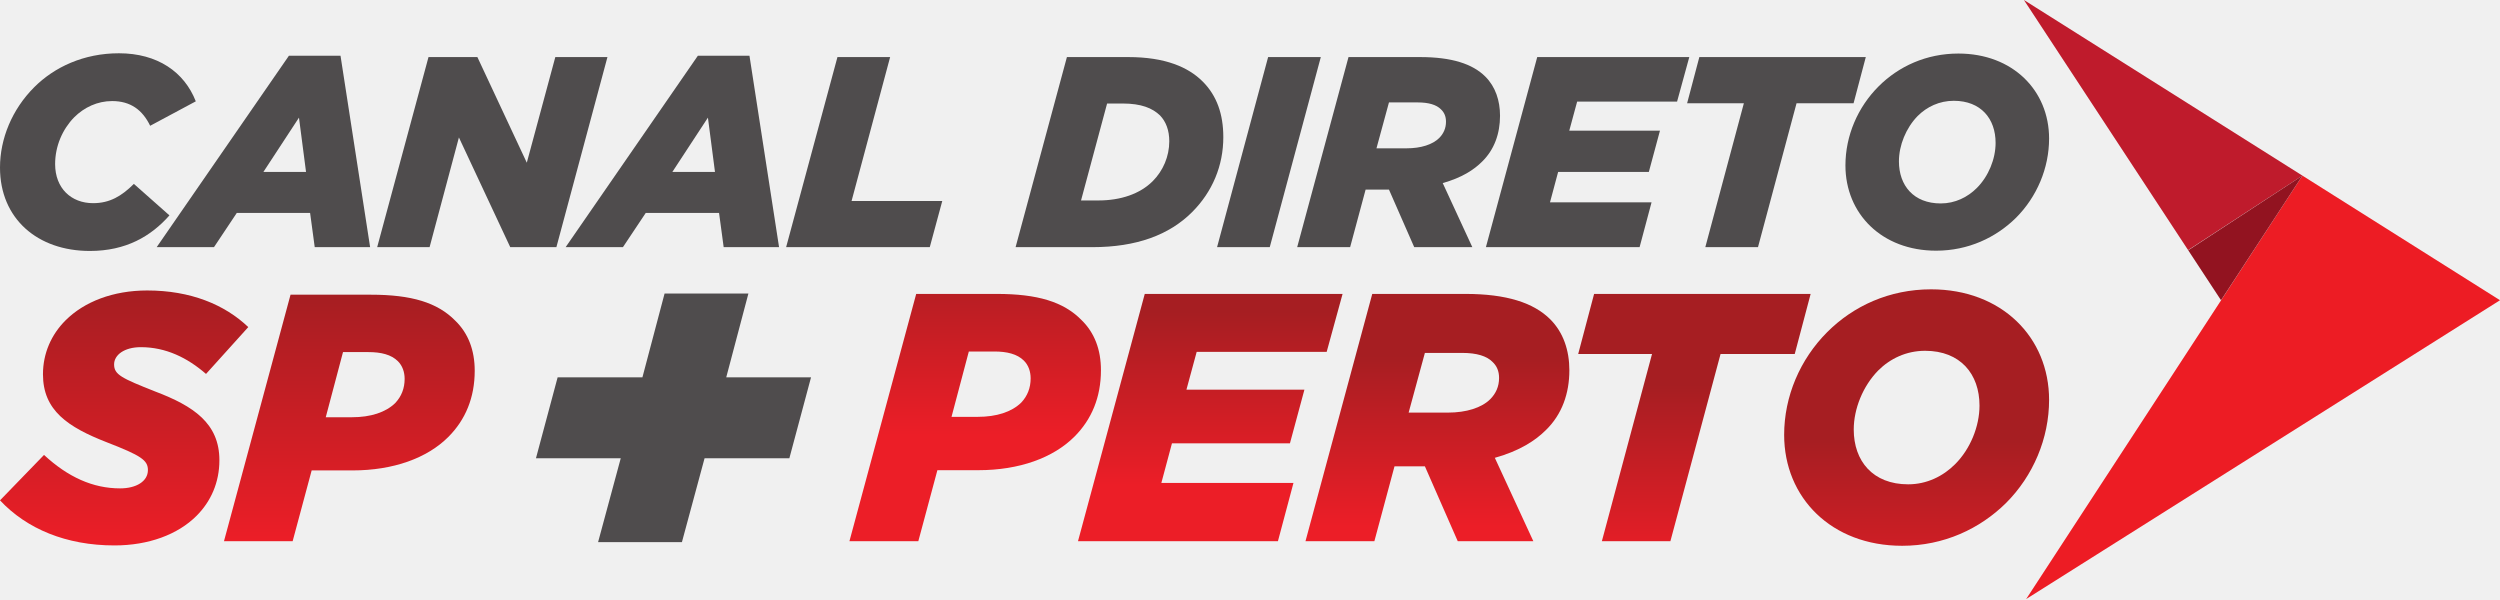
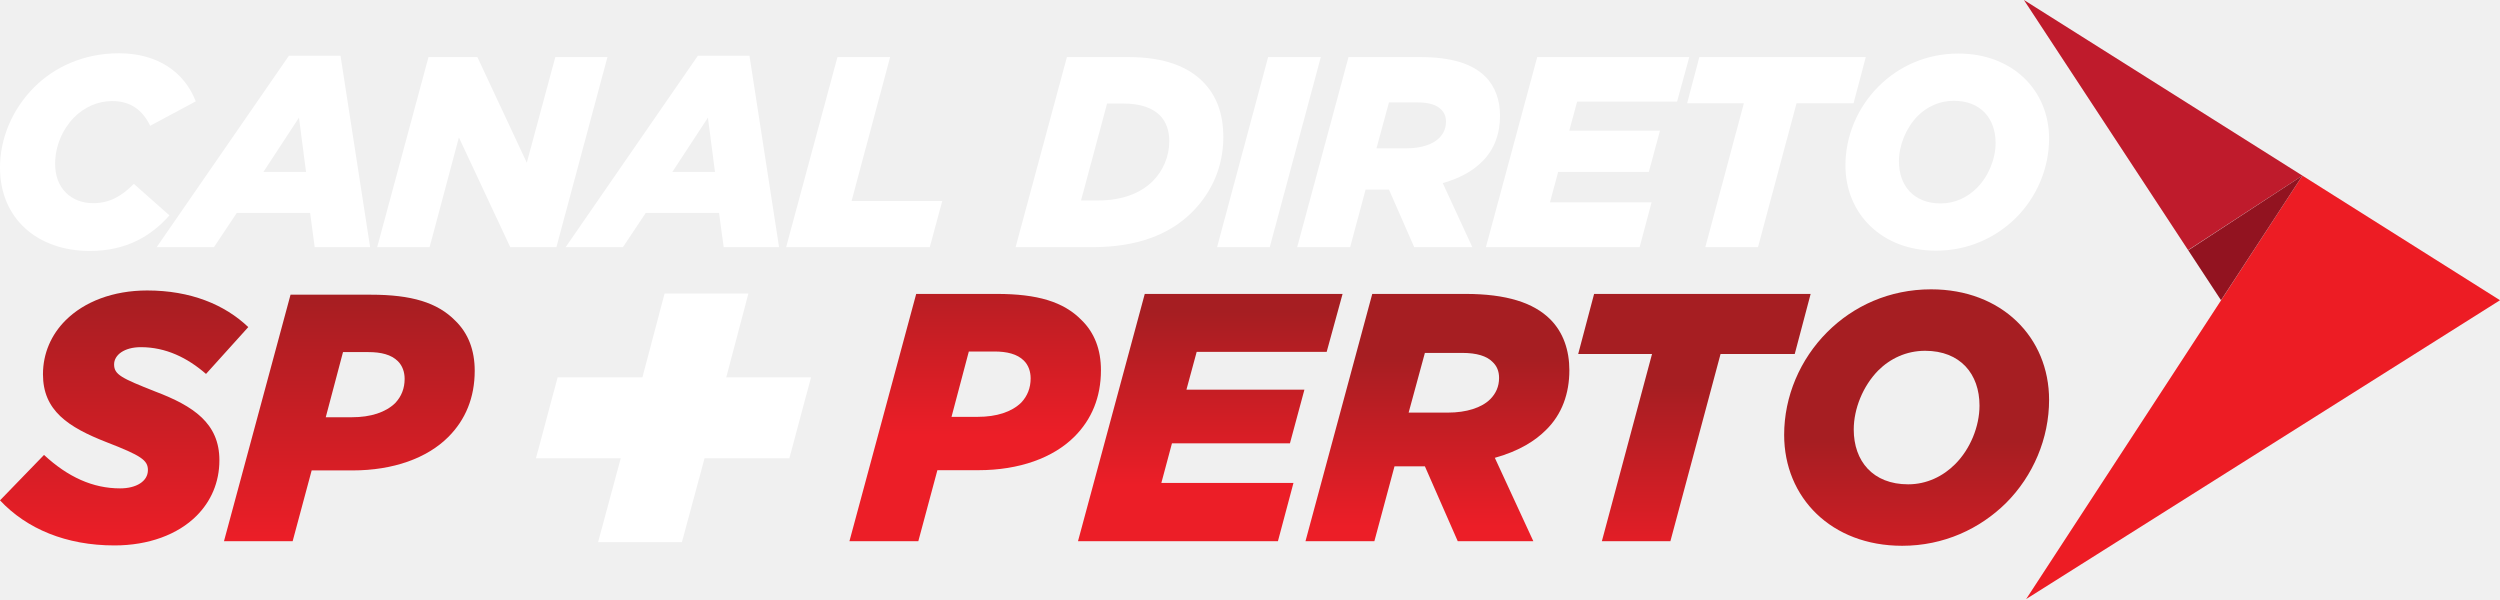
<svg xmlns="http://www.w3.org/2000/svg" viewBox="0 0 885.252 212.129" height="212.129" width="885.253" xml:space="preserve" id="svg2" version="1.1">
  <defs id="defs6">
    <clipPath id="clipPath26" clipPathUnits="userSpaceOnUse">
      <path id="path24" d="M 0,595.276 H 841.89 V 0 H 0 Z" />
    </clipPath>
    <linearGradient id="linearGradient96" spreadMethod="pad" gradientTransform="matrix(0,50.8416,50.8416,0,347.962,261.557)" gradientUnits="userSpaceOnUse" y2="0" x2="1" y1="0" x1="0">
      <stop id="stop92" offset="0" style="stop-opacity:1;stop-color:#ec1e27" />
      <stop id="stop94" offset="1" style="stop-opacity:1;stop-color:#a61e22" />
    </linearGradient>
    <linearGradient id="linearGradient116" spreadMethod="pad" gradientTransform="matrix(0,46.0838,46.0838,0,410.397,248.21)" gradientUnits="userSpaceOnUse" y2="0" x2="1" y1="0" x1="0">
      <stop id="stop112" offset="0" style="stop-opacity:1;stop-color:#ec1e27" />
      <stop id="stop114" offset="1" style="stop-opacity:1;stop-color:#a61e22" />
    </linearGradient>
    <linearGradient id="linearGradient136" spreadMethod="pad" gradientTransform="matrix(0,45.1835,45.1835,0,470.721,237.462)" gradientUnits="userSpaceOnUse" y2="0" x2="1" y1="0" x1="0">
      <stop id="stop132" offset="0" style="stop-opacity:1;stop-color:#ec1e27" />
      <stop id="stop134" offset="1" style="stop-opacity:1;stop-color:#a61e22" />
    </linearGradient>
    <linearGradient id="linearGradient156" spreadMethod="pad" gradientTransform="matrix(0,48.0345,48.0345,0,538.972,226.872)" gradientUnits="userSpaceOnUse" y2="0" x2="1" y1="0" x1="0">
      <stop id="stop152" offset="0" style="stop-opacity:1;stop-color:#ec1e27" />
      <stop id="stop154" offset="1" style="stop-opacity:1;stop-color:#a61e22" />
    </linearGradient>
    <linearGradient id="linearGradient176" spreadMethod="pad" gradientTransform="matrix(0,50.9132,50.9132,0,597.984,209.783)" gradientUnits="userSpaceOnUse" y2="0" x2="1" y1="0" x1="0">
      <stop id="stop172" offset="0" style="stop-opacity:1;stop-color:#ec1e27" />
      <stop id="stop174" offset="1" style="stop-opacity:1;stop-color:#a61e22" />
    </linearGradient>
    <linearGradient id="linearGradient196" spreadMethod="pad" gradientTransform="matrix(0,67.7127,67.7127,0,121.944,232.332)" gradientUnits="userSpaceOnUse" y2="0" x2="1" y1="0" x1="0">
      <stop id="stop192" offset="0" style="stop-opacity:1;stop-color:#ec1e27" />
      <stop id="stop194" offset="1" style="stop-opacity:1;stop-color:#a61e22" />
    </linearGradient>
    <linearGradient id="linearGradient216" spreadMethod="pad" gradientTransform="matrix(0,65.4679,65.4679,0,181.753,233.454)" gradientUnits="userSpaceOnUse" y2="0" x2="1" y1="0" x1="0">
      <stop id="stop212" offset="0" style="stop-opacity:1;stop-color:#ec1e27" />
      <stop id="stop214" offset="1" style="stop-opacity:1;stop-color:#a61e22" />
    </linearGradient>
  </defs>
  <g transform="matrix(1.333333,0,0,-1.333333,-118.6341,502.9146)" id="g10">
    <g transform="translate(752.915,297.452)" id="g12">
      <path id="path14" style="fill:#ed1c24;fill-opacity:1;fill-rule:nonzero;stroke:none" d="M 0,0 -125.845,-79.363 -52.472,33.091 Z" />
    </g>
    <g transform="translate(626.482,377.186)" id="g16">
      <path id="path18" style="fill:#bf1b2c;fill-opacity:1;fill-rule:nonzero;stroke:none" d="M 0,0 43.602,-66.42 73.96,-46.643 Z" />
    </g>
    <g id="g20">
      <g clip-path="url(#clipPath26)" id="g22">
        <g transform="translate(678.824,297.452)" id="g28">
          <path id="path30" style="fill:#921320;fill-opacity:1;fill-rule:nonzero;stroke:none" d="m 0,0 21.619,33.091 c 0,0 -16.774,-10.985 -30.326,-19.826 z" />
        </g>
        <g transform="translate(253.828,255.475)" id="g32">
-           <path id="path34" style="fill:#4f4c4d;fill-opacity:1;fill-rule:nonzero;stroke:none" d="m 0,0 h -22.518 l 5.757,21.494 H 5.757 l 5.886,22.262 H 33.905 L 28.019,21.494 H 50.537 L 44.78,0 H 22.262 L 16.249,-22.263 H -6.014 Z" />
+           <path id="path34" style="fill:#fff;fill-opacity:1;fill-rule:nonzero;stroke:none" d="m 0,0 h -22.518 l 5.757,21.494 H 5.757 l 5.886,22.262 H 33.905 L 28.019,21.494 H 50.537 L 44.78,0 H 22.262 L 16.249,-22.263 H -6.014 Z" />
        </g>
        <g transform="translate(88.9756,332.677)" id="g36">
-           <path id="path38" style="fill:#4f4c4d;fill-opacity:1;fill-rule:nonzero;stroke:none" d="m 0,0 c 0,7.645 3.173,15.432 9.086,21.346 5.337,5.337 13.125,9.014 22.5,9.014 10.241,0 17.38,-4.976 20.409,-12.764 L 39.879,11.105 c -2.019,4.183 -5.192,6.563 -10.096,6.563 -3.894,0 -7.428,-1.658 -10.096,-4.327 -3.101,-3.173 -5.048,-7.644 -5.048,-12.404 0,-6.418 4.255,-10.384 10.096,-10.384 4.399,0 7.573,1.875 10.818,5.12 L 45,-12.692 C 40.096,-18.246 33.461,-22.139 23.87,-22.139 9.952,-22.139 0,-13.558 0,0" />
+           <path id="path38" style="fill:#fff;fill-opacity:1;fill-rule:nonzero;stroke:none" d="m 0,0 c 0,7.645 3.173,15.432 9.086,21.346 5.337,5.337 13.125,9.014 22.5,9.014 10.241,0 17.38,-4.976 20.409,-12.764 L 39.879,11.105 c -2.019,4.183 -5.192,6.563 -10.096,6.563 -3.894,0 -7.428,-1.658 -10.096,-4.327 -3.101,-3.173 -5.048,-7.644 -5.048,-12.404 0,-6.418 4.255,-10.384 10.096,-10.384 4.399,0 7.573,1.875 10.818,5.12 L 45,-12.692 C 40.096,-18.246 33.461,-22.139 23.87,-22.139 9.952,-22.139 0,-13.558 0,0" />
        </g>
        <g transform="translate(170.25,331.523)" id="g40">
-           <path id="path42" style="fill:#4f4c4d;fill-opacity:1;fill-rule:nonzero;stroke:none" d="M 0,0 -1.875,14.423 -11.322,0 Z M -4.543,30.865 H 9.158 l 7.861,-50.841 H 2.308 L 1.082,-10.89 H -18.39 l -6.057,-9.086 h -15.217 z" />
+           <path id="path42" style="fill:#fff;fill-opacity:1;fill-rule:nonzero;stroke:none" d="M 0,0 -1.875,14.423 -11.322,0 Z M -4.543,30.865 H 9.158 l 7.861,-50.841 H 2.308 L 1.082,-10.89 H -18.39 l -6.057,-9.086 h -15.217 z" />
        </g>
        <g transform="translate(202.775,362.028)" id="g44">
-           <path id="path46" style="fill:#4f4c4d;fill-opacity:1;fill-rule:nonzero;stroke:none" d="M 0,0 H 12.981 L 26.105,-28.053 33.678,0 H 47.523 L 33.966,-50.48 H 21.707 L 8.077,-21.346 0.289,-50.48 H -13.63 Z" />
+           <path id="path46" style="fill:#fff;fill-opacity:1;fill-rule:nonzero;stroke:none" d="M 0,0 H 12.981 L 26.105,-28.053 33.678,0 H 47.523 L 33.966,-50.48 H 21.707 L 8.077,-21.346 0.289,-50.48 H -13.63 Z" />
        </g>
        <g transform="translate(278.857,331.523)" id="g48">
-           <path id="path50" style="fill:#4f4c4d;fill-opacity:1;fill-rule:nonzero;stroke:none" d="M 0,0 -1.875,14.423 -11.322,0 Z M -4.543,30.865 H 9.158 l 7.861,-50.841 H 2.308 L 1.082,-10.89 H -18.39 l -6.057,-9.086 h -15.216 z" />
+           <path id="path50" style="fill:#fff;fill-opacity:1;fill-rule:nonzero;stroke:none" d="M 0,0 -1.875,14.423 -11.322,0 Z M -4.543,30.865 H 9.158 l 7.861,-50.841 H 2.308 L 1.082,-10.89 H -18.39 l -6.057,-9.086 h -15.216 z" />
        </g>
        <g transform="translate(311.382,362.028)" id="g52">
-           <path id="path54" style="fill:#4f4c4d;fill-opacity:1;fill-rule:nonzero;stroke:none" d="M 0,0 H 13.99 L 3.75,-38.221 H 27.836 L 24.519,-50.48 H -13.63 Z" />
+           <path id="path54" style="fill:#fff;fill-opacity:1;fill-rule:nonzero;stroke:none" d="M 0,0 H 13.99 L 3.75,-38.221 H 27.836 L 24.519,-50.48 H -13.63 Z" />
        </g>
        <g transform="translate(387.104,349.696)" id="g56">
-           <path id="path58" style="fill:#4f4c4d;fill-opacity:1;fill-rule:nonzero;stroke:none" d="m 0,0 h -4.11 l -6.923,-25.745 h 4.615 c 5.914,0 11.034,1.731 14.423,5.12 2.74,2.74 4.399,6.562 4.399,10.601 0,2.884 -0.865,5.192 -2.452,6.851 C 7.933,-1.226 4.976,0 0,0 M -14.783,12.332 H 1.515 c 9.807,0 15.937,-2.668 19.759,-6.491 3.75,-3.75 5.481,-8.654 5.481,-14.783 0,-7.573 -2.885,-14.495 -8.294,-19.904 -6.057,-6.058 -14.783,-9.303 -26.466,-9.303 h -20.408 z" />
+           <path id="path58" style="fill:#fff;fill-opacity:1;fill-rule:nonzero;stroke:none" d="m 0,0 h -4.11 l -6.923,-25.745 h 4.615 c 5.914,0 11.034,1.731 14.423,5.12 2.74,2.74 4.399,6.562 4.399,10.601 0,2.884 -0.865,5.192 -2.452,6.851 C 7.933,-1.226 4.976,0 0,0 M -14.783,12.332 H 1.515 c 9.807,0 15.937,-2.668 19.759,-6.491 3.75,-3.75 5.481,-8.654 5.481,-14.783 0,-7.573 -2.885,-14.495 -8.294,-19.904 -6.057,-6.058 -14.783,-9.303 -26.466,-9.303 h -20.408 z" />
        </g>
        <g transform="translate(425.759,362.028)" id="g60">
-           <path id="path62" style="fill:#4f4c4d;fill-opacity:1;fill-rule:nonzero;stroke:none" d="M 0,0 H 13.991 L 0.433,-50.48 h -13.991 z" />
+           <path id="path62" style="fill:#fff;fill-opacity:1;fill-rule:nonzero;stroke:none" d="M 0,0 H 13.991 L 0.433,-50.48 h -13.991 z" />
        </g>
        <g transform="translate(462.538,337.797)" id="g64">
-           <path id="path66" style="fill:#4f4c4d;fill-opacity:1;fill-rule:nonzero;stroke:none" d="m 0,0 c 3.822,0 6.923,1.009 8.654,2.74 1.153,1.155 1.803,2.596 1.803,4.327 0,1.37 -0.433,2.452 -1.371,3.318 -1.154,1.153 -3.172,1.803 -6.13,1.803 H -4.687 L -8.005,0 Z M -4.687,-10.962 H -5.842 -10.89 L -15,-26.25 h -14.062 l 13.629,50.48 H 3.606 c 8.365,0 13.918,-1.802 17.307,-5.192 2.669,-2.668 3.895,-6.346 3.895,-10.384 0,-4.759 -1.515,-9.015 -4.76,-12.188 C 17.884,-5.697 14.711,-7.789 9.591,-9.231 L 17.452,-26.25 H 2.019 Z" />
+           <path id="path66" style="fill:#fff;fill-opacity:1;fill-rule:nonzero;stroke:none" d="m 0,0 c 3.822,0 6.923,1.009 8.654,2.74 1.153,1.155 1.803,2.596 1.803,4.327 0,1.37 -0.433,2.452 -1.371,3.318 -1.154,1.153 -3.172,1.803 -6.13,1.803 H -4.687 L -8.005,0 Z M -4.687,-10.962 H -5.842 -10.89 L -15,-26.25 h -14.062 l 13.629,50.48 H 3.606 c 8.365,0 13.918,-1.802 17.307,-5.192 2.669,-2.668 3.895,-6.346 3.895,-10.384 0,-4.759 -1.515,-9.015 -4.76,-12.188 C 17.884,-5.697 14.711,-7.789 9.591,-9.231 L 17.452,-26.25 H 2.019 Z" />
        </g>
        <g transform="translate(497.226,362.028)" id="g68">
-           <path id="path70" style="fill:#4f4c4d;fill-opacity:1;fill-rule:nonzero;stroke:none" d="M 0,0 H 40.384 L 37.139,-11.827 H 10.601 L 8.509,-19.543 H 32.596 L 29.639,-30.504 H 5.553 L 3.389,-38.582 H 30.36 L 27.187,-50.48 H -13.63 Z" />
+           <path id="path70" style="fill:#fff;fill-opacity:1;fill-rule:nonzero;stroke:none" d="M 0,0 H 40.384 L 37.139,-11.827 H 10.601 L 8.509,-19.543 H 32.596 L 29.639,-30.504 H 5.553 L 3.389,-38.582 H 30.36 L 27.187,-50.48 H -13.63 Z" />
        </g>
        <g transform="translate(552.106,349.768)" id="g72">
-           <path id="path74" style="fill:#4f4c4d;fill-opacity:1;fill-rule:nonzero;stroke:none" d="m 0,0 h -15.072 l 3.245,12.26 H 32.379 L 29.134,0 H 13.99 L 3.75,-38.221 h -13.99 z" />
+           <path id="path74" style="fill:#fff;fill-opacity:1;fill-rule:nonzero;stroke:none" d="m 0,0 h -15.072 l 3.245,12.26 H 32.379 L 29.134,0 H 13.99 L 3.75,-38.221 h -13.99 z" />
        </g>
        <g transform="translate(613.982,327.268)" id="g76">
-           <path id="path78" style="fill:#4f4c4d;fill-opacity:1;fill-rule:nonzero;stroke:none" d="m 0,0 c 3.101,3.102 4.976,7.717 4.976,11.971 0,6.419 -3.894,11.178 -11.105,11.178 -3.823,0 -7.14,-1.587 -9.592,-4.038 -3.101,-3.173 -4.976,-7.788 -4.976,-12.043 0,-6.419 3.894,-11.178 11.106,-11.178 3.821,0 7.139,1.658 9.591,4.11 m 19.182,13.125 c 0,-7.86 -3.245,-15.504 -8.798,-21.057 -5.336,-5.265 -12.692,-8.726 -21.201,-8.726 -14.423,0 -24.087,9.807 -24.087,22.644 0,7.86 3.245,15.433 8.799,20.986 5.336,5.336 12.692,8.725 21.201,8.725 14.424,0 24.086,-9.808 24.086,-22.572" />
+           <path id="path78" style="fill:#fff;fill-opacity:1;fill-rule:nonzero;stroke:none" d="m 0,0 c 3.101,3.102 4.976,7.717 4.976,11.971 0,6.419 -3.894,11.178 -11.105,11.178 -3.823,0 -7.14,-1.587 -9.592,-4.038 -3.101,-3.173 -4.976,-7.788 -4.976,-12.043 0,-6.419 3.894,-11.178 11.106,-11.178 3.821,0 7.139,1.658 9.591,4.11 m 19.182,13.125 c 0,-7.86 -3.245,-15.504 -8.798,-21.057 -5.336,-5.265 -12.692,-8.726 -21.201,-8.726 -14.423,0 -24.087,9.807 -24.087,22.644 0,7.86 3.245,15.433 8.799,20.986 5.336,5.336 12.692,8.725 21.201,8.725 14.424,0 24.086,-9.808 24.086,-22.572" />
        </g>
      </g>
    </g>
    <g id="g80">
      <g id="g82">
        <g id="g88">
          <g id="g90">
            <path id="path98" style="fill:url(#linearGradient96);stroke:none" d="m 332.295,299.128 -17.731,-65.67 h 18.295 l 5.065,18.857 h 10.882 c 10.883,0 19.889,3.283 25.518,8.912 v 0 c 4.597,4.597 7.036,10.507 7.036,17.637 v 0 c 0,5.441 -1.688,9.944 -5.16,13.322 v 0 c -4.784,4.878 -11.727,6.942 -22.515,6.942 v 0 z m 13.978,-15.292 h 6.755 c 3.377,0 6.097,-0.656 7.88,-2.438 v 0 c 1.22,-1.22 1.782,-2.909 1.782,-4.692 v 0 c 0,-2.532 -0.843,-4.69 -2.532,-6.474 v 0 c -2.533,-2.438 -6.473,-3.751 -11.539,-3.751 v 0 h -6.943 z" />
          </g>
        </g>
      </g>
    </g>
    <g id="g100">
      <g id="g102">
        <g id="g108">
          <g id="g110">
            <path id="path118" style="fill:url(#linearGradient116);stroke:none" d="m 392.995,299.128 -17.731,-65.67 h 53.099 l 4.128,15.479 h -35.087 l 2.814,10.508 h 31.334 l 3.846,14.259 h -31.334 l 2.722,10.038 h 34.523 l 4.222,15.386 z" />
          </g>
        </g>
      </g>
    </g>
    <g id="g120">
      <g id="g122">
        <g id="g128">
          <g id="g130">
            <path id="path138" style="fill:url(#linearGradient136);stroke:none" d="m 453.413,299.128 -17.732,-65.67 h 18.294 l 5.348,19.889 h 6.566 1.502 l 8.724,-19.889 h 20.077 l -10.226,22.14 c 6.661,1.877 10.789,4.597 13.603,7.411 v 0 c 4.222,4.128 6.191,9.663 6.191,15.855 v 0 c 0,5.253 -1.594,10.038 -5.066,13.509 v 0 c -4.409,4.409 -11.632,6.755 -22.515,6.755 v 0 z m 13.978,-15.667 h 9.945 c 3.845,0 6.473,-0.845 7.974,-2.346 v 0 c 1.219,-1.125 1.782,-2.533 1.782,-4.315 v 0 c 0,-2.252 -0.845,-4.128 -2.346,-5.629 v 0 c -2.251,-2.251 -6.285,-3.564 -11.257,-3.564 v 0 h -10.414 z" />
          </g>
        </g>
      </g>
    </g>
    <g id="g140">
      <g id="g142">
        <g id="g148">
          <g id="g150">
            <path id="path158" style="fill:url(#linearGradient156);stroke:none" d="m 512.329,299.128 -4.221,-15.948 h 19.607 l -13.322,-49.722 h 18.2 l 13.322,49.722 h 19.701 l 4.222,15.948 z" />
          </g>
        </g>
      </g>
    </g>
    <g id="g160">
      <g id="g162">
        <g id="g168">
          <g id="g170">
            <path id="path178" style="fill:url(#linearGradient176);stroke:none" d="m 574.249,288.995 c -7.224,-7.223 -11.446,-17.073 -11.446,-27.298 v 0 c 0,-16.7 12.572,-29.458 31.334,-29.458 v 0 c 11.071,0 20.64,4.502 27.582,11.351 v 0 c 7.224,7.224 11.445,17.167 11.445,27.394 v 0 c 0,16.605 -12.57,29.363 -31.333,29.363 v 0 c -11.07,0 -20.64,-4.408 -27.582,-11.352 m 7.036,-25.893 c 0,5.537 2.439,11.541 6.473,15.668 v 0 c 3.19,3.19 7.506,5.254 12.478,5.254 v 0 c 9.381,0 14.448,-6.192 14.448,-14.542 v 0 c 0,-5.535 -2.44,-11.538 -6.474,-15.572 v 0 c -3.189,-3.19 -7.505,-5.348 -12.478,-5.348 v 0 c -9.38,0 -14.447,6.191 -14.447,14.54" />
          </g>
        </g>
      </g>
    </g>
    <g id="g180">
      <g id="g182">
        <g id="g188">
          <g id="g190">
            <path id="path198" style="fill:url(#linearGradient196);stroke:none" d="m 106.372,292.095 c -3.741,-3.741 -5.986,-8.699 -5.986,-14.31 v 0 c 0,-9.633 6.64,-14.029 16.928,-18.05 v 0 c 9.166,-3.555 10.943,-4.77 10.943,-7.389 v 0 c 0,-2.992 -3.087,-4.863 -7.389,-4.863 v 0 c -7.202,0 -13.842,2.992 -20.201,8.886 v 0 L 88.976,244.303 c 7.107,-7.575 17.582,-11.971 30.396,-11.971 v 0 c 9.071,0 16.834,2.898 21.791,7.855 v 0 c 3.834,3.835 6.079,8.885 6.079,14.778 v 0 c 0,9.82 -6.92,14.403 -17.022,18.238 v 0 c -8.978,3.554 -10.942,4.488 -10.942,7.202 v 0 c 0,2.525 2.713,4.582 7.108,4.582 v 0 c 6.64,0 12.345,-2.806 17.303,-7.108 v 0 l 11.223,12.439 c -6.266,5.986 -15.339,9.727 -26.843,9.727 v 0 c -9.071,0 -16.741,-2.993 -21.697,-7.95" />
          </g>
        </g>
      </g>
    </g>
    <g id="g200">
      <g id="g202">
        <g id="g208">
          <g id="g210">
            <path id="path218" style="fill:url(#linearGradient216);stroke:none" d="m 166.135,298.922 -17.677,-65.467 h 18.237 l 5.051,18.798 h 10.85 c 10.848,0 19.827,3.273 25.438,8.885 v 0 c 4.582,4.582 7.014,10.475 7.014,17.583 v 0 c 0,5.423 -1.683,9.914 -5.144,13.281 v 0 c -4.769,4.863 -11.691,6.92 -22.446,6.92 v 0 z m 13.935,-15.244 h 6.733 c 3.368,0 6.08,-0.654 7.857,-2.432 v 0 c 1.216,-1.216 1.777,-2.899 1.777,-4.677 v 0 c 0,-2.523 -0.842,-4.676 -2.526,-6.453 v 0 c -2.525,-2.431 -6.453,-3.741 -11.503,-3.741 v 0 h -6.921 z" />
          </g>
        </g>
      </g>
    </g>
  </g>
</svg>
